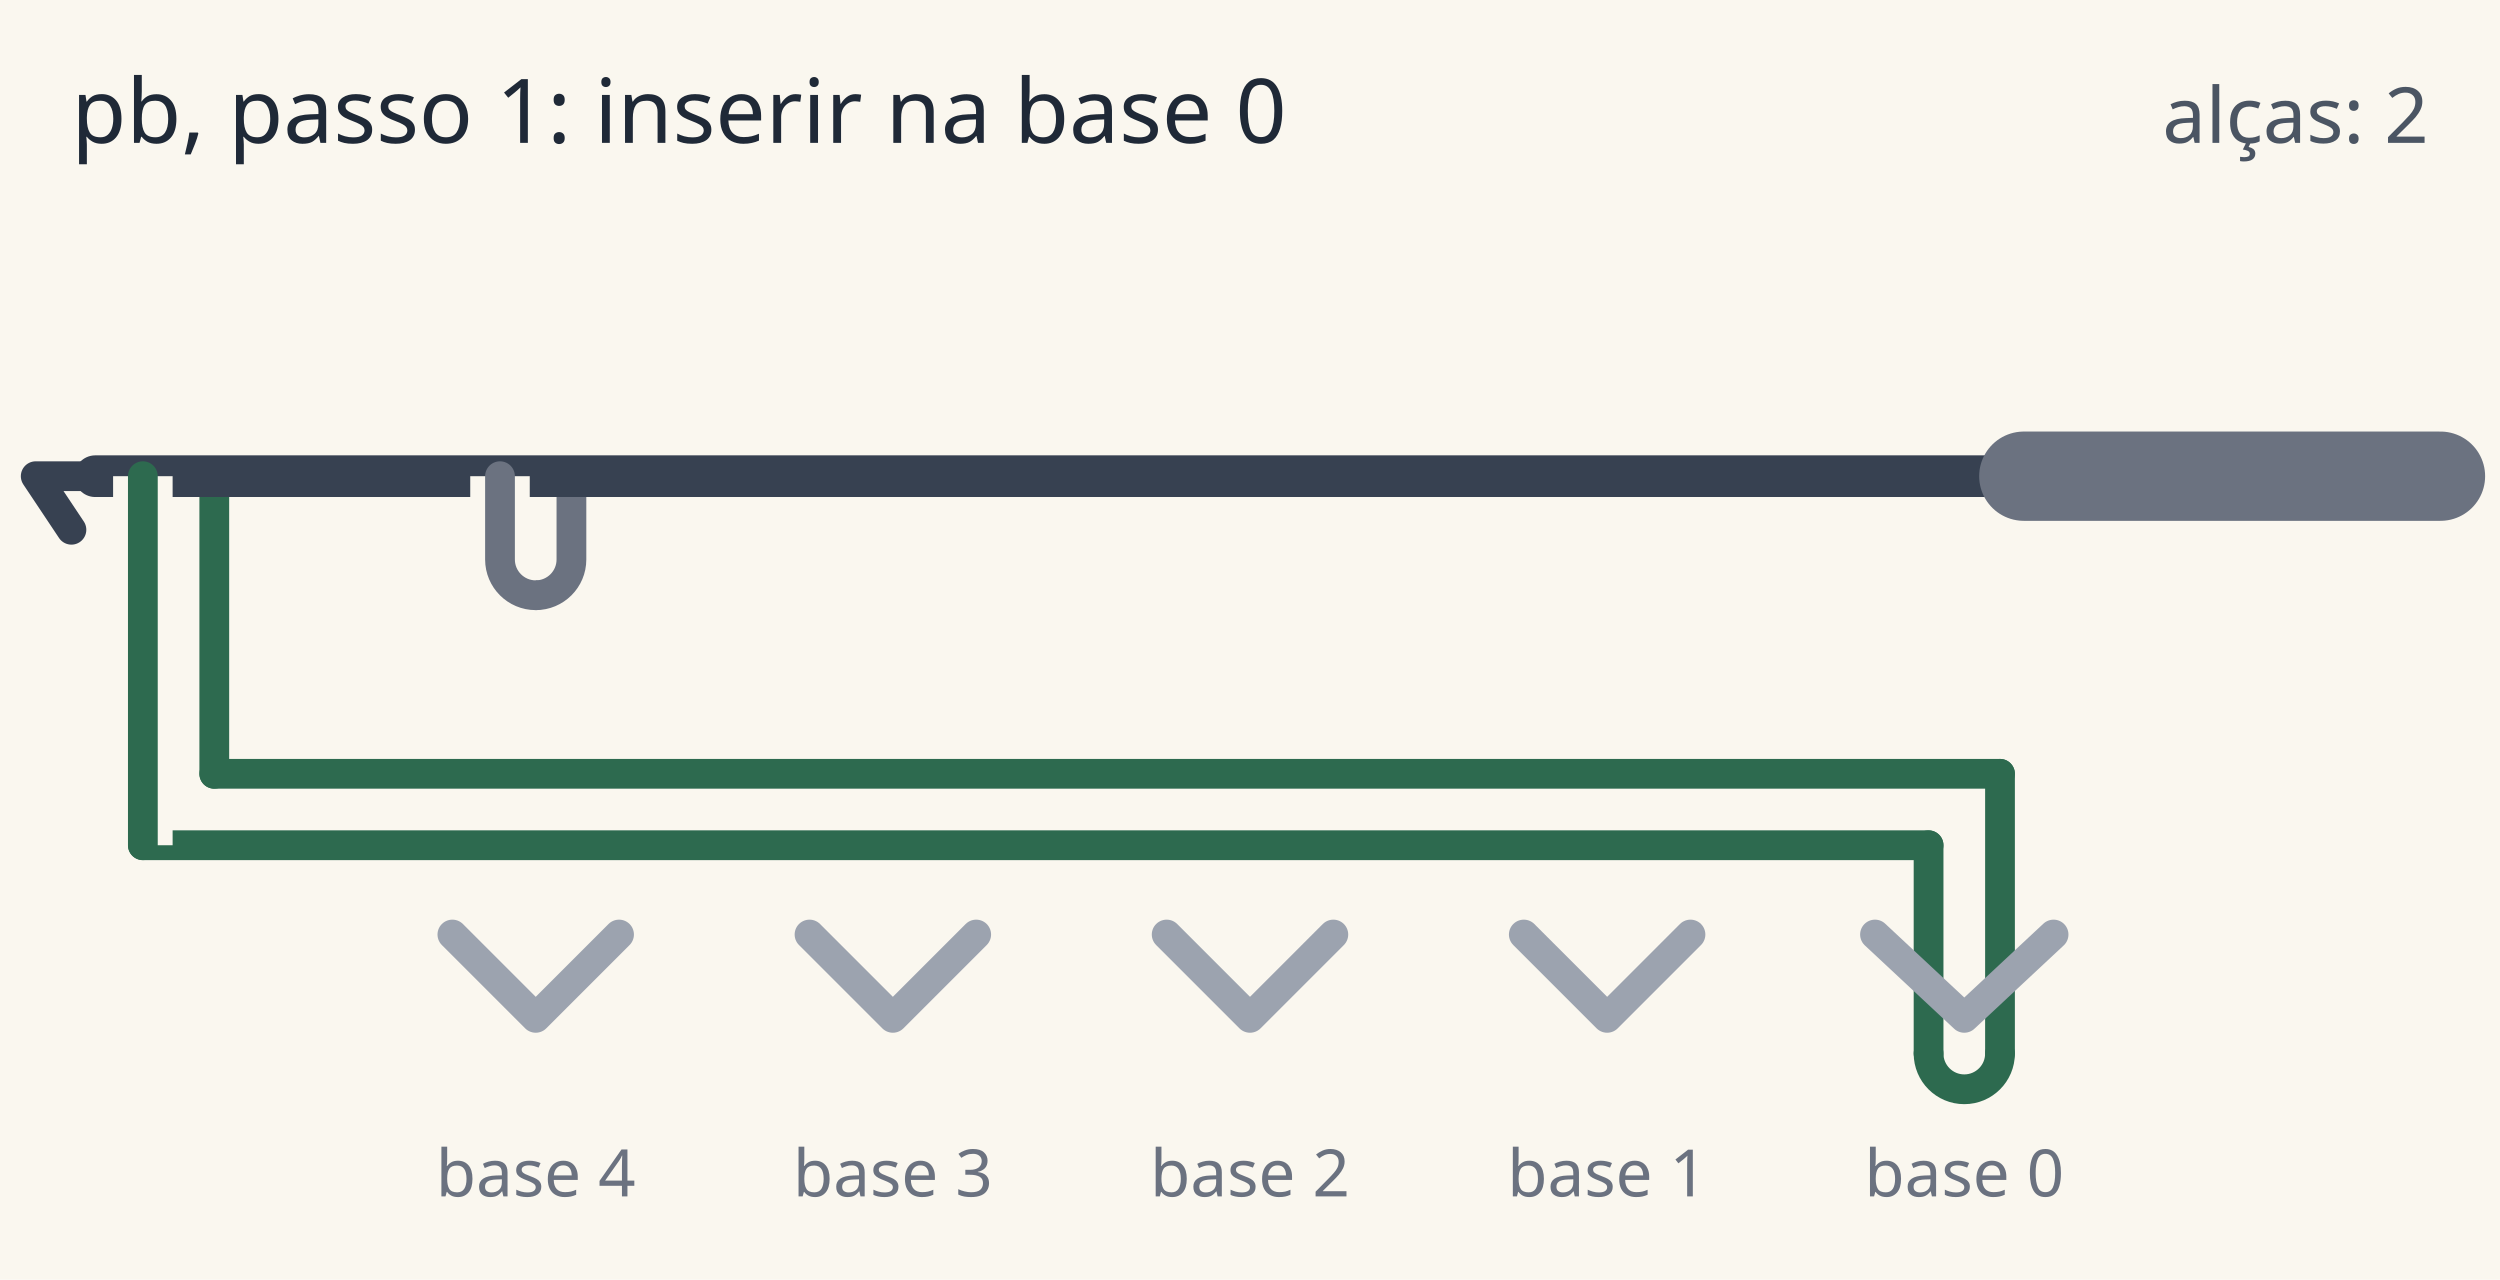
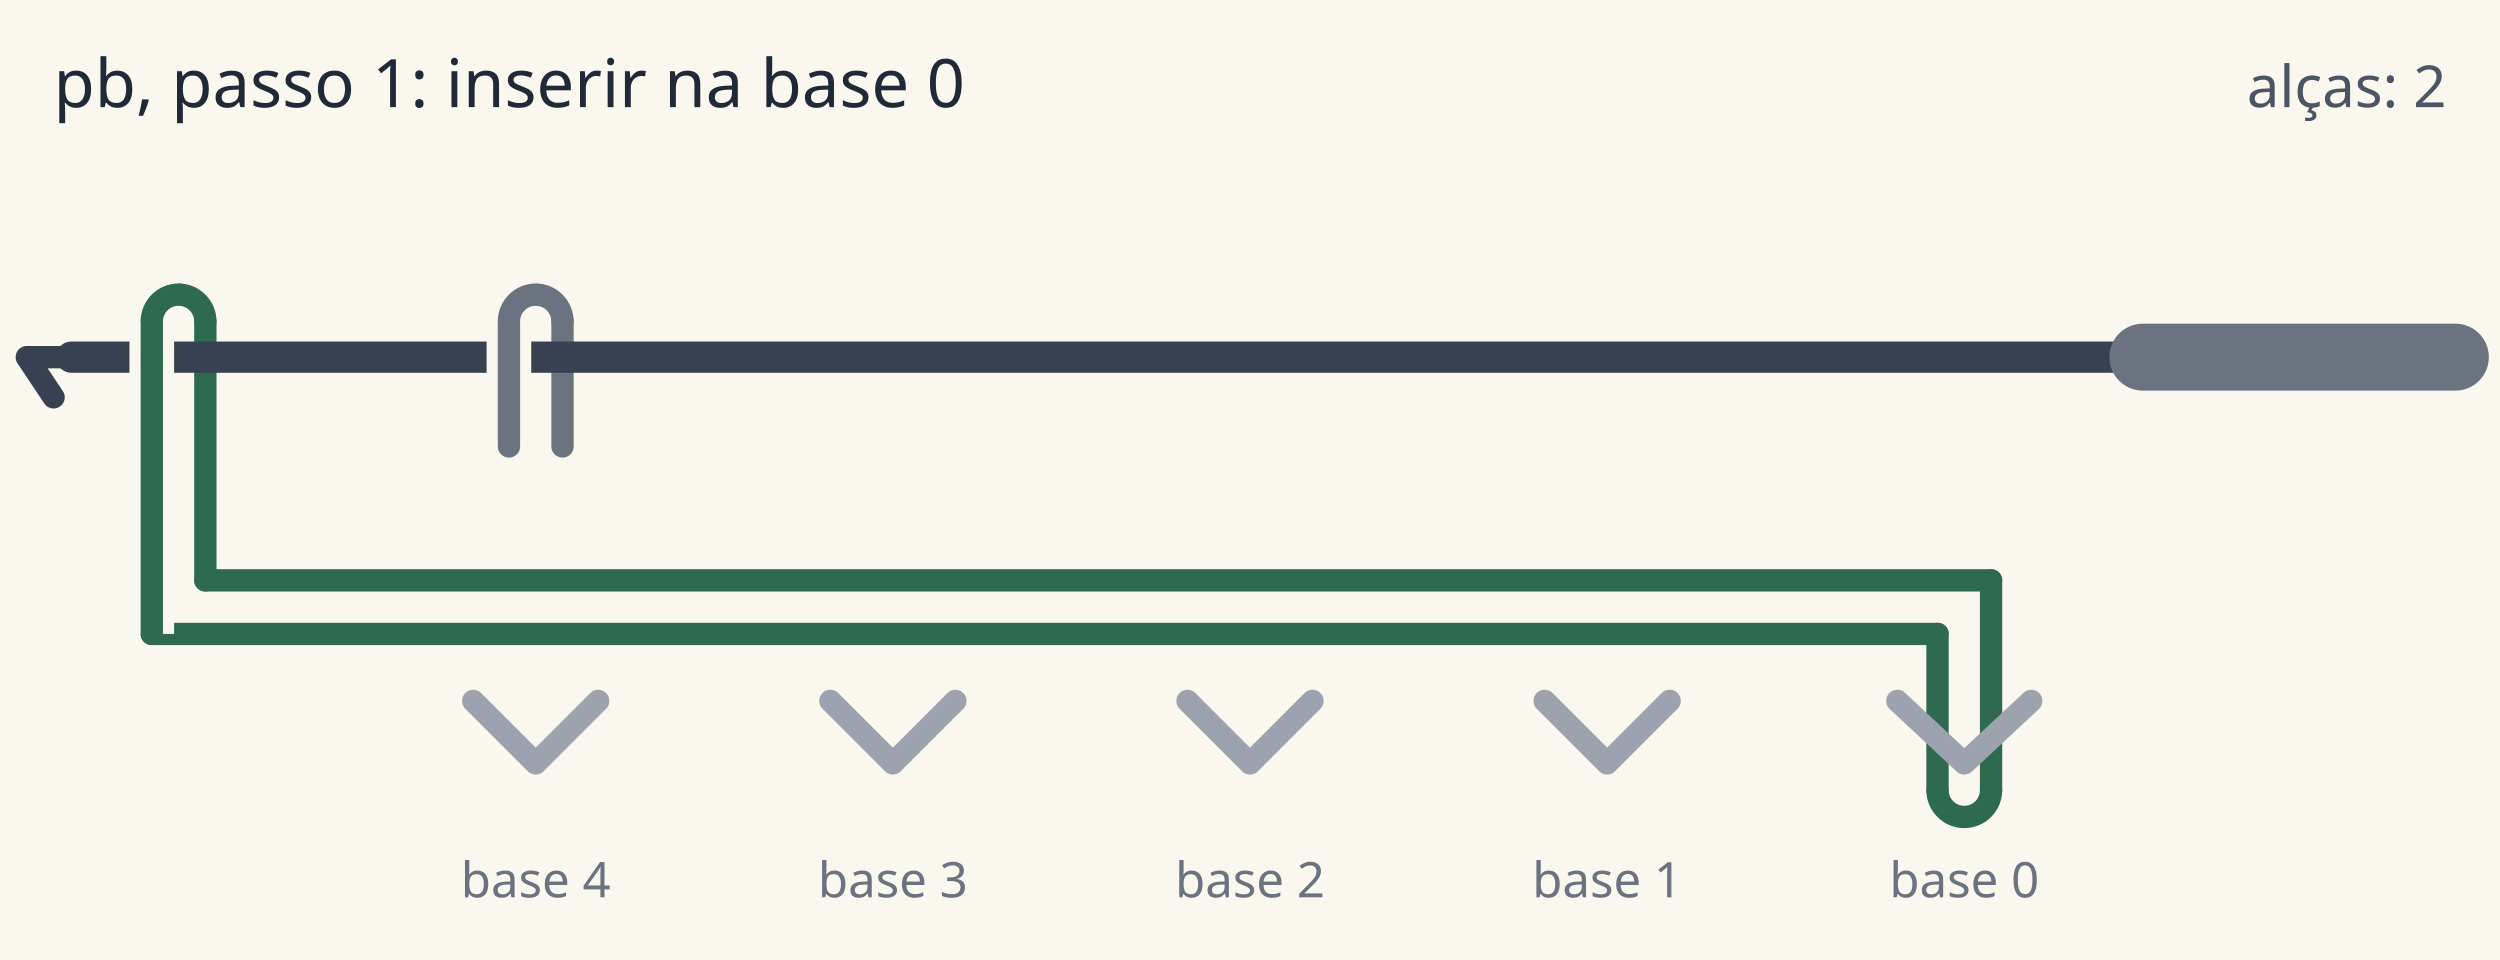
- <svg xmlns="http://www.w3.org/2000/svg" viewBox="0 0 420.0 215.0" width="420.0" height="215.0" font-family="sans-serif">
+ <svg xmlns="http://www.w3.org/2000/svg" viewBox="0 0 560.0 215.0" width="560.0" height="215.0" font-family="sans-serif">
  <rect width="100%" height="100%" fill="#faf7ef" />
  <text x="12" y="24" font-size="15" fill="#1f2937">pb, passo 1: inserir na base 0</text>
-   <text x="408.0" y="24" font-size="13" text-anchor="end" fill="#4b5563">alças: 2</text>
-   <text x="330.0" y="201.0" font-size="11" text-anchor="middle" fill="#6b7280">base 0</text>
-   <text x="270.0" y="201.0" font-size="11" text-anchor="middle" fill="#6b7280">base 1</text>
-   <text x="210.0" y="201.0" font-size="11" text-anchor="middle" fill="#6b7280">base 2</text>
-   <text x="150.0" y="201.0" font-size="11" text-anchor="middle" fill="#6b7280">base 3</text>
-   <text x="90.0" y="201.0" font-size="11" text-anchor="middle" fill="#6b7280">base 4</text>
-   <line data-leg="1" data-base="0" data-side="back" data-seg="1" x1="36.0" y1="130.0" x2="336.0" y2="130.0" stroke="#2d6a4f" stroke-width="5" stroke-linecap="round" />
-   <line data-leg="1" data-base="0" data-side="back" data-seg="2" x1="336.0" y1="130.0" x2="336.0" y2="177.0" stroke="#2d6a4f" stroke-width="5" stroke-linecap="round" />
-   <line data-leg="1" data-base="0" data-side="front" data-seg="1" x1="24.0" y1="142.0" x2="324.0" y2="142.0" stroke="#2d6a4f" stroke-width="5" stroke-linecap="round" />
-   <line data-leg="1" data-base="0" data-side="front" data-seg="2" x1="324.0" y1="142.0" x2="324.0" y2="177.0" stroke="#2d6a4f" stroke-width="5" stroke-linecap="round" />
-   <path data-leg-curve="1" data-base="0" d="M 336.0 177.0 A 6 6 0 0 1 324.0 177.0" fill="none" stroke="#2d6a4f" stroke-width="5" stroke-linecap="round" />
-   <path data-base-top="0" data-cx="330.0" data-hw="15.0" d="M 315.0 157.0 L 330.0 171.0 L 345.0 157.0" fill="none" stroke="#9ca3af" stroke-width="5" stroke-linecap="round" stroke-linejoin="round" />
-   <path data-base-top="1" data-cx="270.0" data-hw="14.0" d="M 256.0 157.0 L 270.0 171.0 L 284.0 157.0" fill="none" stroke="#9ca3af" stroke-width="5" stroke-linecap="round" stroke-linejoin="round" />
-   <path data-base-top="2" data-cx="210.0" data-hw="14.0" d="M 196.0 157.0 L 210.0 171.0 L 224.0 157.0" fill="none" stroke="#9ca3af" stroke-width="5" stroke-linecap="round" stroke-linejoin="round" />
-   <path data-base-top="3" data-cx="150.0" data-hw="14.0" d="M 136.0 157.0 L 150.0 171.0 L 164.0 157.0" fill="none" stroke="#9ca3af" stroke-width="5" stroke-linecap="round" stroke-linejoin="round" />
-   <path data-base-top="4" data-cx="90.0" data-hw="14.0" d="M 76.0 157.0 L 90.0 171.0 L 104.0 157.0" fill="none" stroke="#9ca3af" stroke-width="5" stroke-linecap="round" stroke-linejoin="round" />
-   <path data-loop="0" data-kind="initial" data-on-hook="1" data-part="back" data-cx="90.0" data-cy="80.0" d="M 96.0 80.0 L 96.0 94.0 A 6 6 0 0 1 90.0 100.0" fill="none" stroke="#6b7280" stroke-width="5" stroke-linecap="round" />
-   <line data-leg="1" data-base="0" data-side="back" data-seg="0" data-loop="1" data-kind="pulled" data-on-hook="1" data-part="back" data-cx="30.0" data-cy="80" x1="36.0" y1="80.0" x2="36.0" y2="130.0" stroke="#2d6a4f" stroke-width="5" stroke-linecap="round" />
-   <line data-hook="1" x1="404.0" y1="80" x2="16.0" y2="80" stroke="#374151" stroke-width="7" stroke-linecap="round" />
-   <line data-hook-handle="1" x1="410.0" y1="80" x2="340.0" y2="80" stroke="#6b7280" stroke-width="15" stroke-linecap="round" />
+   <text x="548.0" y="24" font-size="13" text-anchor="end" fill="#4b5563">alças: 2</text>
+   <text x="440.0" y="201.0" font-size="11" text-anchor="middle" fill="#6b7280">base 0</text>
+   <text x="360.0" y="201.0" font-size="11" text-anchor="middle" fill="#6b7280">base 1</text>
+   <text x="280.0" y="201.0" font-size="11" text-anchor="middle" fill="#6b7280">base 2</text>
+   <text x="200.0" y="201.0" font-size="11" text-anchor="middle" fill="#6b7280">base 3</text>
+   <text x="120.0" y="201.0" font-size="11" text-anchor="middle" fill="#6b7280">base 4</text>
+   <path data-bend="0" data-side="back" d="M 126.0 72 A 6 6 0 0 0 120.0 66" fill="none" stroke="#6b7280" stroke-width="5" stroke-linecap="round" />
+   <line data-pair="0" data-side="back" data-seg="0" data-loop="0" data-kind="initial" data-on-hook="1" data-part="back" data-cx="120.0" data-cy="80" x1="126.0" y1="72.0" x2="126.0" y2="100.0" stroke="#6b7280" stroke-width="5" stroke-linecap="round" />
+   <path data-bend="1" data-side="back" d="M 46.0 72 A 6 6 0 0 0 40.0 66" fill="none" stroke="#2d6a4f" stroke-width="5" stroke-linecap="round" />
+   <line data-pair="1" data-side="back" data-seg="0" data-leg="1" data-base="0" data-loop="1" data-kind="pulled" data-on-hook="1" data-part="back" data-cx="40.0" data-cy="80" x1="46.0" y1="72.0" x2="46.0" y2="130.0" stroke="#2d6a4f" stroke-width="5" stroke-linecap="round" />
+   <line data-hook="1" x1="544.0" y1="80" x2="16.0" y2="80" stroke="#374151" stroke-width="7" stroke-linecap="round" />
+   <line data-hook-handle="1" x1="550.0" y1="80" x2="480.0" y2="80" stroke="#6b7280" stroke-width="15" stroke-linecap="round" />
  <path data-hook-tip="1" d="M 18.0 80 L 6.0 80 L 12.0 89" fill="none" stroke="#374151" stroke-width="5" stroke-linecap="round" stroke-linejoin="round" />
-   <path d="M 90.0 100.0 A 6 6 0 0 1 84.0 94.0 L 84.0 80.0" fill="none" stroke="#faf7ef" stroke-width="10" stroke-linecap="butt" />
-   <path data-loop="0" data-kind="initial" data-on-hook="1" data-part="front" data-cx="90.0" data-cy="80.0" d="M 90.0 100.0 A 6 6 0 0 1 84.0 94.0 L 84.0 80.0" fill="none" stroke="#6b7280" stroke-width="5" stroke-linecap="round" />
-   <line x1="24.0" y1="80.0" x2="24.0" y2="142.0" stroke="#faf7ef" stroke-width="10" stroke-linecap="butt" />
-   <line data-leg="1" data-base="0" data-side="front" data-seg="0" data-loop="1" data-kind="pulled" data-on-hook="1" data-part="front" data-cx="30.0" data-cy="80" x1="24.0" y1="80.0" x2="24.0" y2="142.0" stroke="#2d6a4f" stroke-width="5" stroke-linecap="round" />
+   <line data-pair="1" data-side="back" data-seg="1" data-leg="1" data-base="0" x1="46.0" y1="130.0" x2="446.0" y2="130.0" stroke="#2d6a4f" stroke-width="5" stroke-linecap="round" />
+   <line data-pair="1" data-side="back" data-seg="2" data-leg="1" data-base="0" x1="446.0" y1="130.0" x2="446.0" y2="177.0" stroke="#2d6a4f" stroke-width="5" stroke-linecap="round" />
+   <line data-pair="1" data-side="front" data-seg="1" data-leg="1" data-base="0" x1="34.0" y1="142.0" x2="434.0" y2="142.0" stroke="#2d6a4f" stroke-width="5" stroke-linecap="round" />
+   <line data-pair="1" data-side="front" data-seg="2" data-leg="1" data-base="0" x1="434.0" y1="142.0" x2="434.0" y2="177.0" stroke="#2d6a4f" stroke-width="5" stroke-linecap="round" />
+   <path data-leg-curve="1" data-base="0" d="M 446.0 177.0 A 6 6 0 0 1 434.0 177.0" fill="none" stroke="#2d6a4f" stroke-width="5" stroke-linecap="round" />
+   <path data-base-top="0" data-cx="440.0" data-hw="15.0" d="M 425.0 157.0 L 440.0 171.0 L 455.0 157.0" fill="none" stroke="#9ca3af" stroke-width="5" stroke-linecap="round" stroke-linejoin="round" />
+   <path data-base-top="1" data-cx="360.0" data-hw="14.0" d="M 346.0 157.0 L 360.0 171.0 L 374.0 157.0" fill="none" stroke="#9ca3af" stroke-width="5" stroke-linecap="round" stroke-linejoin="round" />
+   <path data-base-top="2" data-cx="280.0" data-hw="14.0" d="M 266.0 157.0 L 280.0 171.0 L 294.0 157.0" fill="none" stroke="#9ca3af" stroke-width="5" stroke-linecap="round" stroke-linejoin="round" />
+   <path data-base-top="3" data-cx="200.0" data-hw="14.0" d="M 186.0 157.0 L 200.0 171.0 L 214.0 157.0" fill="none" stroke="#9ca3af" stroke-width="5" stroke-linecap="round" stroke-linejoin="round" />
+   <path data-base-top="4" data-cx="120.0" data-hw="14.0" d="M 106.0 157.0 L 120.0 171.0 L 134.0 157.0" fill="none" stroke="#9ca3af" stroke-width="5" stroke-linecap="round" stroke-linejoin="round" />
+   <path d="M 120.0 66 A 6 6 0 0 0 114.0 72" stroke="#faf7ef" stroke-width="10" stroke-linecap="butt" fill="none" />
+   <path data-bend="0" data-side="front" d="M 120.0 66 A 6 6 0 0 0 114.0 72" fill="none" stroke="#6b7280" stroke-width="5" stroke-linecap="round" />
+   <line x1="114.0" y1="72.0" x2="114.0" y2="100.0" stroke="#faf7ef" stroke-width="10" stroke-linecap="butt" fill="none" />
+   <line data-pair="0" data-side="front" data-seg="0" data-loop="0" data-kind="initial" data-on-hook="1" data-part="front" data-cx="120.0" data-cy="80" x1="114.0" y1="72.0" x2="114.0" y2="100.0" stroke="#6b7280" stroke-width="5" stroke-linecap="round" />
+   <path d="M 40.0 66 A 6 6 0 0 0 34.0 72" stroke="#faf7ef" stroke-width="10" stroke-linecap="butt" fill="none" />
+   <path data-bend="1" data-side="front" d="M 40.0 66 A 6 6 0 0 0 34.0 72" fill="none" stroke="#2d6a4f" stroke-width="5" stroke-linecap="round" />
+   <line x1="34.0" y1="72.0" x2="34.0" y2="142.0" stroke="#faf7ef" stroke-width="10" stroke-linecap="butt" fill="none" />
+   <line data-pair="1" data-side="front" data-seg="0" data-leg="1" data-base="0" data-loop="1" data-kind="pulled" data-on-hook="1" data-part="front" data-cx="40.0" data-cy="80" x1="34.0" y1="72.0" x2="34.0" y2="142.0" stroke="#2d6a4f" stroke-width="5" stroke-linecap="round" />
</svg>
